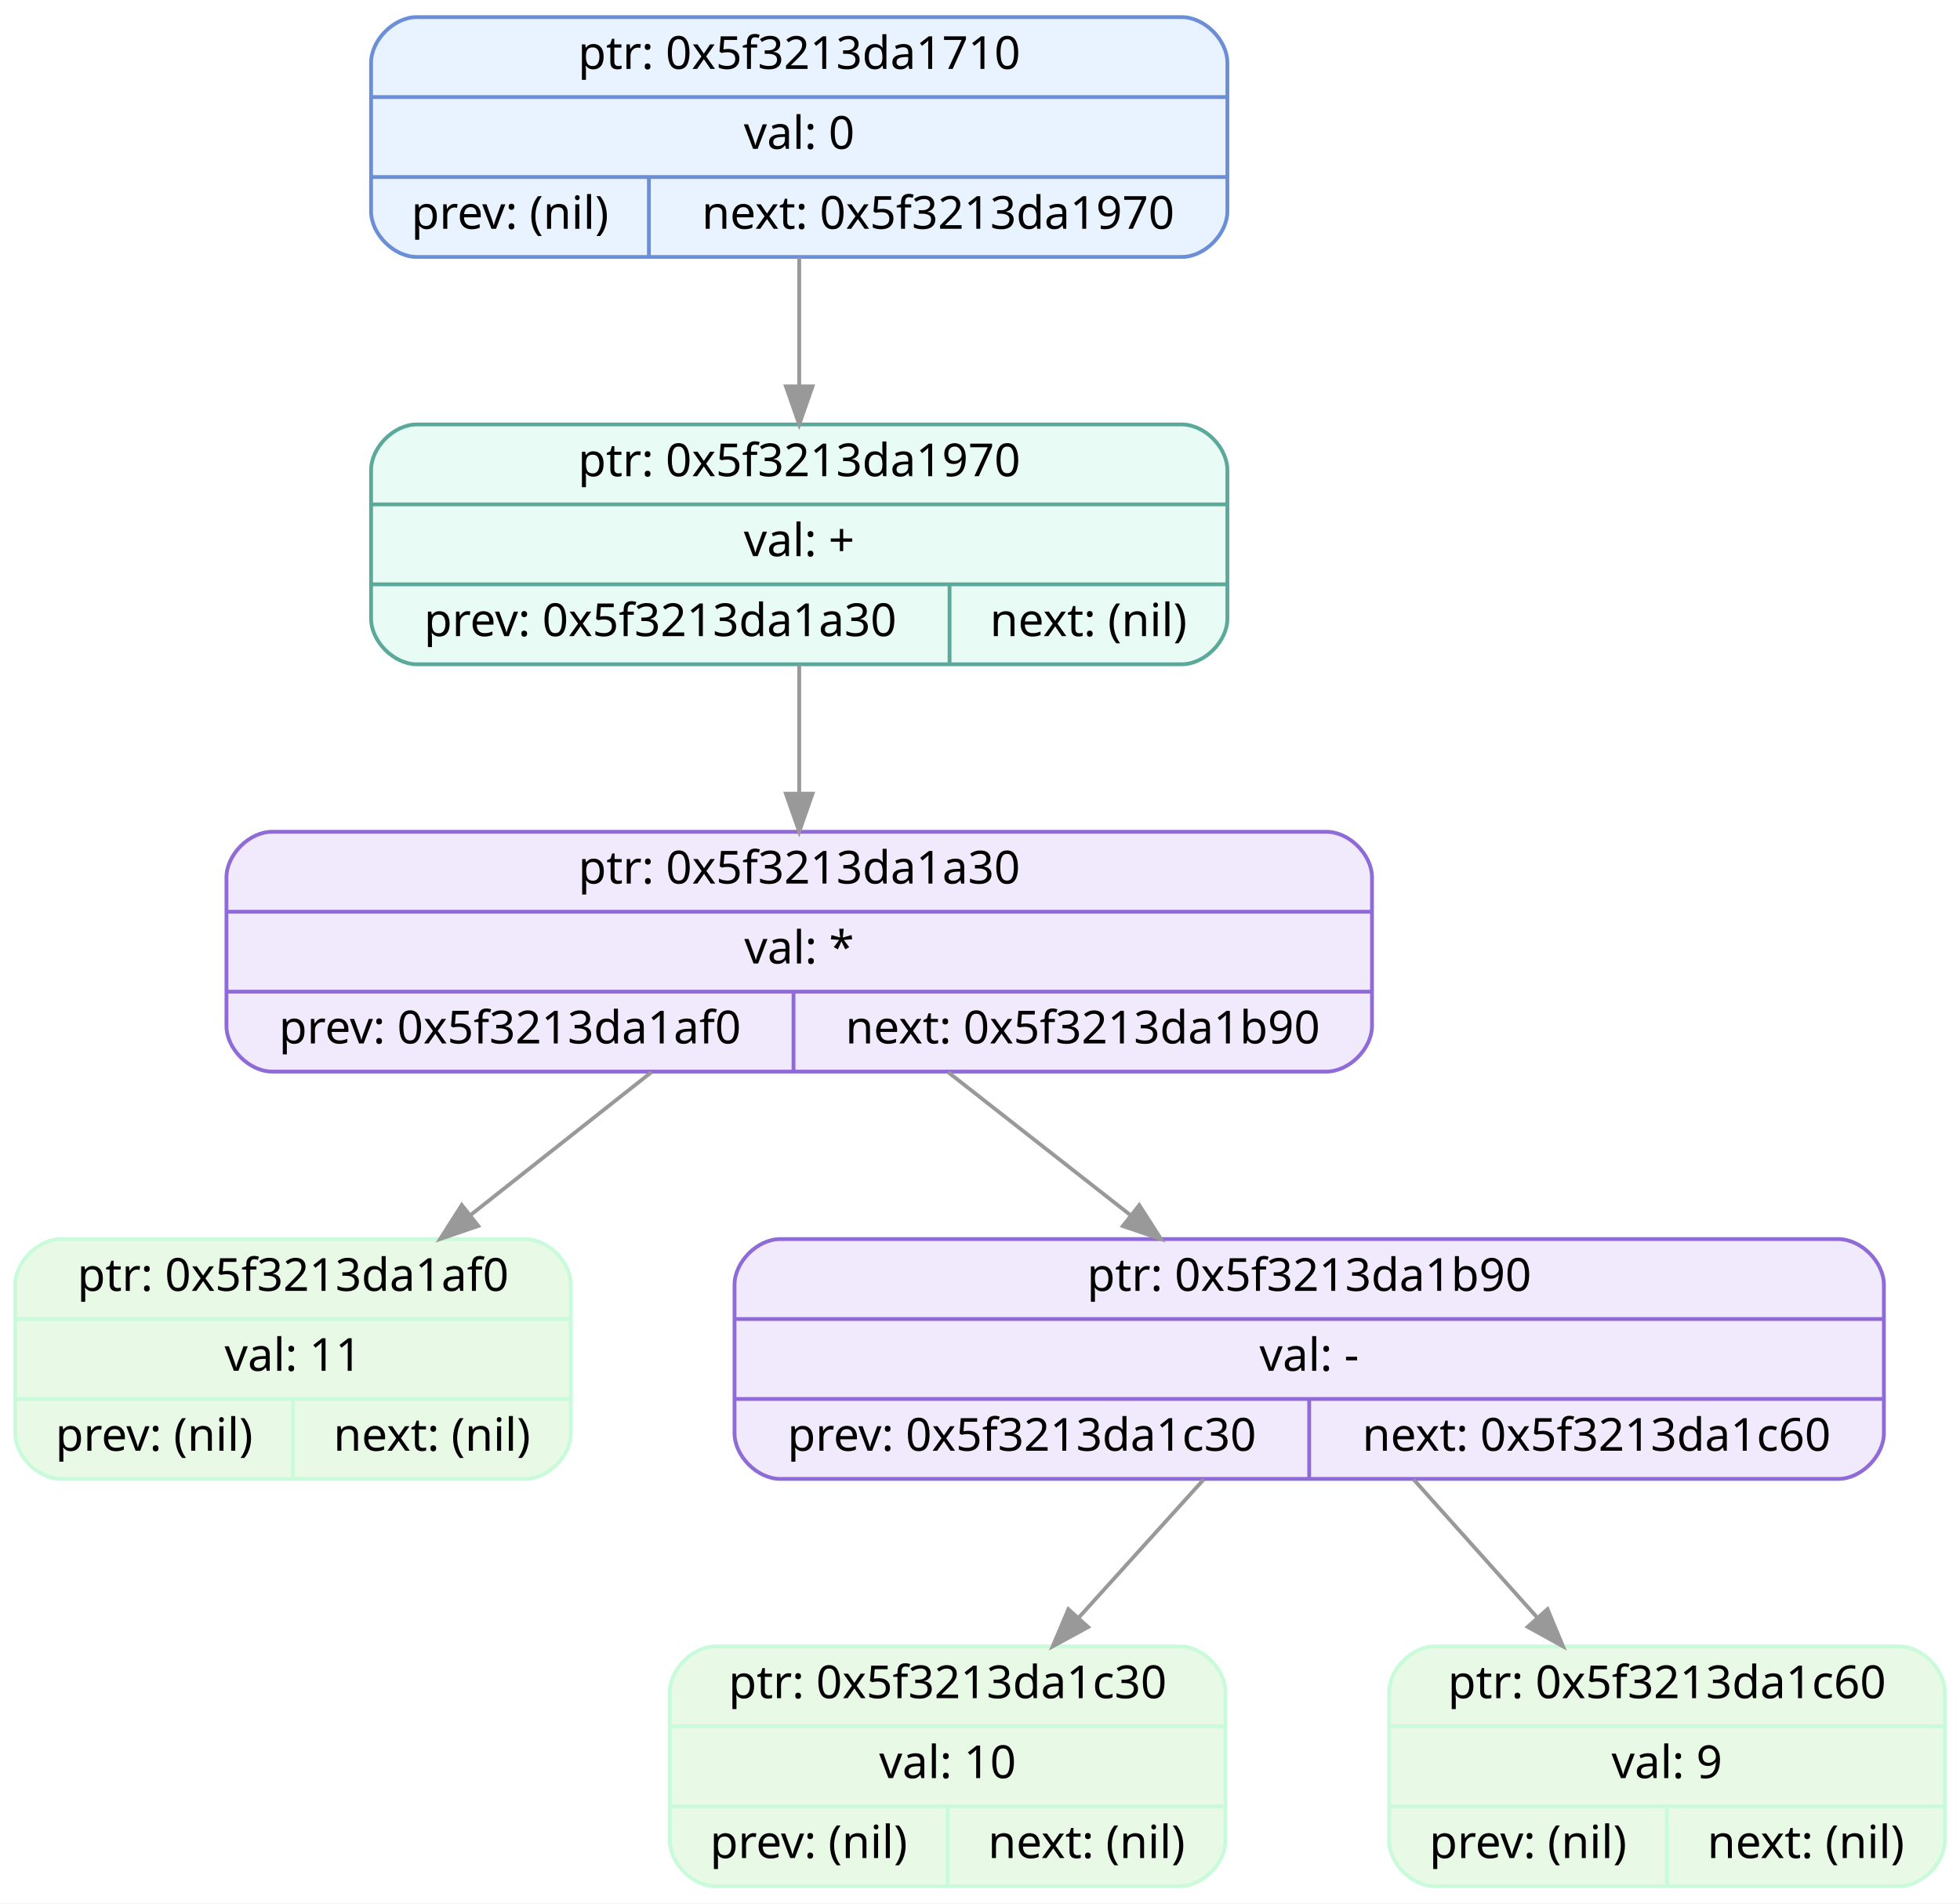
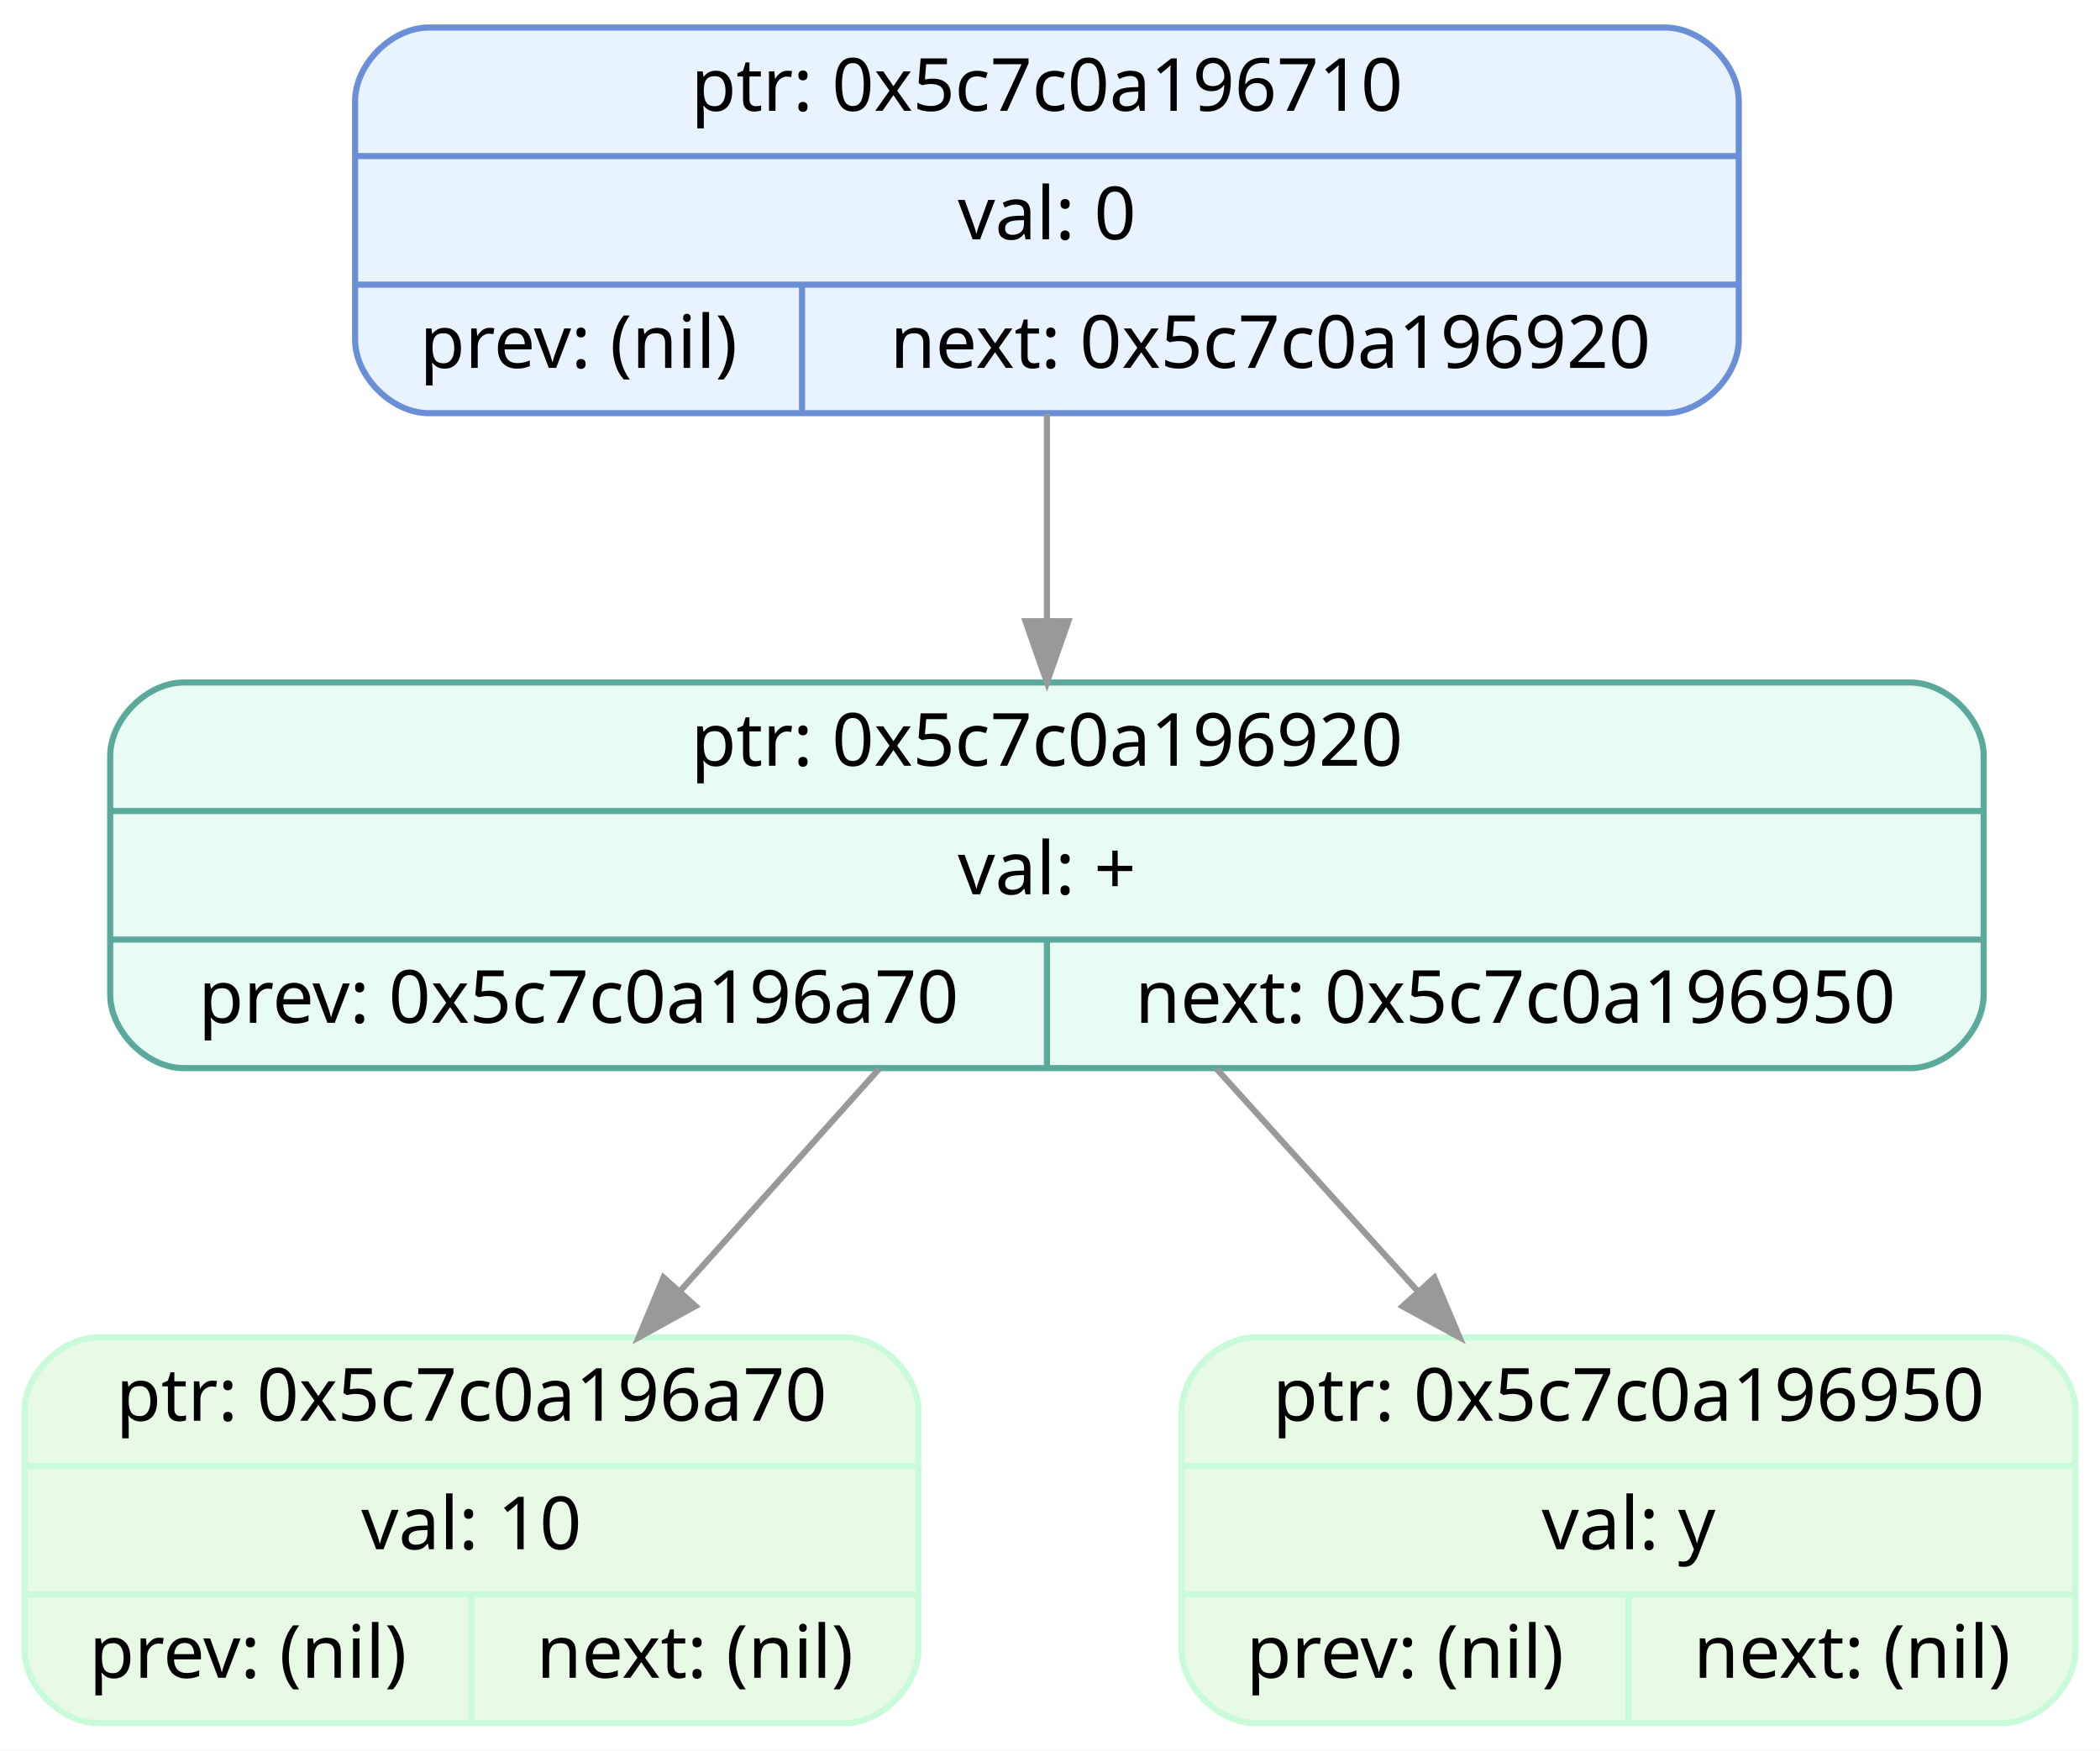
- <svg xmlns="http://www.w3.org/2000/svg" width="515pt" height="500pt" viewBox="0.00 0.00 515.00 500.00">
-   <g id="graph0" class="graph" transform="scale(1 1) rotate(0) translate(4 496)">
-     <polygon fill="white" stroke="transparent" points="-4,4 -4,-496 511,-496 511,4 -4,4" />
+ <svg xmlns="http://www.w3.org/2000/svg" width="343pt" height="286pt" viewBox="0.00 0.00 343.00 286.00">
+   <g id="graph0" class="graph" transform="scale(1 1) rotate(0) translate(4 282)">
+     <polygon fill="white" stroke="transparent" points="-4,4 -4,-282 339,-282 339,4 -4,4" />
    <g id="node1" class="node">
-       <path fill="#e9f2ff" stroke="#6b8fd6" d="M105.5,-428.5C105.5,-428.5 306.5,-428.5 306.5,-428.5 312.5,-428.5 318.5,-434.5 318.5,-440.5 318.5,-440.5 318.5,-479.5 318.5,-479.5 318.5,-485.5 312.5,-491.5 306.5,-491.5 306.5,-491.5 105.5,-491.5 105.5,-491.5 99.5,-491.5 93.5,-485.5 93.5,-479.5 93.5,-479.5 93.5,-440.5 93.5,-440.5 93.5,-434.5 99.5,-428.5 105.5,-428.5" />
-       <text text-anchor="middle" x="206" y="-477.9" font-family="Fira Mono" font-size="12.00">ptr: 0x5f3213da1710</text>
-       <polyline fill="none" stroke="#6b8fd6" points="93.5,-470.5 318.5,-470.5 " />
-       <text text-anchor="middle" x="206" y="-456.9" font-family="Fira Mono" font-size="12.00">val: 0</text>
-       <polyline fill="none" stroke="#6b8fd6" points="93.5,-449.5 318.5,-449.5 " />
-       <text text-anchor="middle" x="130" y="-435.9" font-family="Fira Mono" font-size="12.00">prev: (nil)</text>
-       <polyline fill="none" stroke="#6b8fd6" points="166.5,-428.5 166.5,-449.5 " />
-       <text text-anchor="middle" x="242.5" y="-435.9" font-family="Fira Mono" font-size="12.00">next: 0x5f3213da1970</text>
+       <path fill="#e9f2ff" stroke="#6b8fd6" d="M66,-214.5C66,-214.5 268,-214.5 268,-214.5 274,-214.5 280,-220.5 280,-226.5 280,-226.5 280,-265.5 280,-265.5 280,-271.5 274,-277.5 268,-277.5 268,-277.5 66,-277.5 66,-277.5 60,-277.5 54,-271.5 54,-265.5 54,-265.5 54,-226.5 54,-226.5 54,-220.5 60,-214.5 66,-214.5" />
+       <text text-anchor="middle" x="167" y="-263.9" font-family="Fira Mono" font-size="12.00">ptr: 0x5c7c0a196710</text>
+       <polyline fill="none" stroke="#6b8fd6" points="54,-256.5 280,-256.5 " />
+       <text text-anchor="middle" x="167" y="-242.9" font-family="Fira Mono" font-size="12.00">val: 0</text>
+       <polyline fill="none" stroke="#6b8fd6" points="54,-235.5 280,-235.5 " />
+       <text text-anchor="middle" x="90.5" y="-221.9" font-family="Fira Mono" font-size="12.00">prev: (nil)</text>
+       <polyline fill="none" stroke="#6b8fd6" points="127,-214.5 127,-235.5 " />
+       <text text-anchor="middle" x="203.5" y="-221.9" font-family="Fira Mono" font-size="12.00">next: 0x5c7c0a196920</text>
    </g>
    <g id="node2" class="node">
-       <path fill="#e9fbf5" stroke="#5aa99b" d="M105.5,-321.5C105.5,-321.5 306.5,-321.5 306.5,-321.5 312.5,-321.5 318.5,-327.5 318.5,-333.5 318.5,-333.5 318.5,-372.5 318.5,-372.5 318.5,-378.5 312.5,-384.5 306.5,-384.5 306.5,-384.5 105.5,-384.5 105.5,-384.5 99.5,-384.5 93.5,-378.5 93.5,-372.5 93.5,-372.5 93.5,-333.5 93.5,-333.5 93.5,-327.5 99.5,-321.5 105.5,-321.5" />
-       <text text-anchor="middle" x="206" y="-370.9" font-family="Fira Mono" font-size="12.00">ptr: 0x5f3213da1970</text>
-       <polyline fill="none" stroke="#5aa99b" points="93.5,-363.5 318.5,-363.5 " />
-       <text text-anchor="middle" x="206" y="-349.9" font-family="Fira Mono" font-size="12.00">val: +</text>
-       <polyline fill="none" stroke="#5aa99b" points="93.5,-342.5 318.5,-342.5 " />
-       <text text-anchor="middle" x="169.5" y="-328.9" font-family="Fira Mono" font-size="12.00">prev: 0x5f3213da1a30</text>
-       <polyline fill="none" stroke="#5aa99b" points="245.5,-321.5 245.5,-342.5 " />
-       <text text-anchor="middle" x="282" y="-328.9" font-family="Fira Mono" font-size="12.00">next: (nil)</text>
+       <path fill="#e9fbf5" stroke="#5aa99b" d="M26,-107.5C26,-107.5 308,-107.5 308,-107.5 314,-107.5 320,-113.5 320,-119.5 320,-119.5 320,-158.5 320,-158.5 320,-164.5 314,-170.5 308,-170.5 308,-170.5 26,-170.5 26,-170.5 20,-170.5 14,-164.5 14,-158.5 14,-158.5 14,-119.5 14,-119.5 14,-113.5 20,-107.5 26,-107.5" />
+       <text text-anchor="middle" x="167" y="-156.9" font-family="Fira Mono" font-size="12.00">ptr: 0x5c7c0a196920</text>
+       <polyline fill="none" stroke="#5aa99b" points="14,-149.5 320,-149.5 " />
+       <text text-anchor="middle" x="167" y="-135.9" font-family="Fira Mono" font-size="12.00">val: +</text>
+       <polyline fill="none" stroke="#5aa99b" points="14,-128.5 320,-128.5 " />
+       <text text-anchor="middle" x="90.5" y="-114.9" font-family="Fira Mono" font-size="12.00">prev: 0x5c7c0a196a70</text>
+       <polyline fill="none" stroke="#5aa99b" points="167,-107.5 167,-128.5 " />
+       <text text-anchor="middle" x="243.5" y="-114.9" font-family="Fira Mono" font-size="12.00">next: 0x5c7c0a196950</text>
    </g>
    <g id="edge1" class="edge">
-       <path fill="none" stroke="#999999" d="M206,-428.35C206,-417.78 206,-405.78 206,-394.54" />
-       <polygon fill="#999999" stroke="#999999" points="209.5,-394.51 206,-384.51 202.5,-394.51 209.5,-394.51" />
+       <path fill="none" stroke="#999999" d="M167,-214.35C167,-203.78 167,-191.78 167,-180.54" />
+       <polygon fill="#999999" stroke="#999999" points="170.5,-180.51 167,-170.51 163.5,-180.51 170.5,-180.51" />
    </g>
    <g id="node3" class="node">
-       <path fill="#f1eafd" stroke="#8e6bd6" d="M67.5,-214.5C67.5,-214.5 344.5,-214.5 344.5,-214.5 350.5,-214.5 356.5,-220.5 356.5,-226.5 356.5,-226.5 356.5,-265.5 356.5,-265.5 356.5,-271.5 350.5,-277.5 344.5,-277.5 344.5,-277.5 67.5,-277.5 67.5,-277.5 61.5,-277.5 55.5,-271.5 55.5,-265.5 55.5,-265.5 55.5,-226.5 55.5,-226.5 55.5,-220.5 61.5,-214.5 67.5,-214.5" />
-       <text text-anchor="middle" x="206" y="-263.9" font-family="Fira Mono" font-size="12.00">ptr: 0x5f3213da1a30</text>
-       <polyline fill="none" stroke="#8e6bd6" points="55.5,-256.5 356.5,-256.5 " />
-       <text text-anchor="middle" x="206" y="-242.9" font-family="Fira Mono" font-size="12.00">val: *</text>
-       <polyline fill="none" stroke="#8e6bd6" points="55.5,-235.5 356.5,-235.5 " />
-       <text text-anchor="middle" x="130" y="-221.9" font-family="Fira Mono" font-size="12.00">prev: 0x5f3213da1af0</text>
-       <polyline fill="none" stroke="#8e6bd6" points="204.5,-214.5 204.5,-235.5 " />
-       <text text-anchor="middle" x="280.5" y="-221.9" font-family="Fira Mono" font-size="12.00">next: 0x5f3213da1b90</text>
+       <path fill="#e8f9e5" stroke="#c9fbdb" d="M12,-0.5C12,-0.5 134,-0.5 134,-0.5 140,-0.5 146,-6.5 146,-12.5 146,-12.5 146,-51.5 146,-51.5 146,-57.5 140,-63.5 134,-63.5 134,-63.5 12,-63.5 12,-63.5 6,-63.5 0,-57.5 0,-51.5 0,-51.5 0,-12.5 0,-12.5 0,-6.5 6,-0.5 12,-0.5" />
+       <text text-anchor="middle" x="73" y="-49.9" font-family="Fira Mono" font-size="12.00">ptr: 0x5c7c0a196a70</text>
+       <polyline fill="none" stroke="#c9fbdb" points="0,-42.5 146,-42.5 " />
+       <text text-anchor="middle" x="73" y="-28.9" font-family="Fira Mono" font-size="12.00">val: 10</text>
+       <polyline fill="none" stroke="#c9fbdb" points="0,-21.5 146,-21.5 " />
+       <text text-anchor="middle" x="36.5" y="-7.9" font-family="Fira Mono" font-size="12.00">prev: (nil)</text>
+       <polyline fill="none" stroke="#c9fbdb" points="73,-0.5 73,-21.5 " />
+       <text text-anchor="middle" x="109.5" y="-7.9" font-family="Fira Mono" font-size="12.00">next: (nil)</text>
    </g>
    <g id="edge2" class="edge">
-       <path fill="none" stroke="#999999" d="M206,-321.35C206,-310.78 206,-298.78 206,-287.54" />
-       <polygon fill="#999999" stroke="#999999" points="209.5,-287.51 206,-277.51 202.5,-287.51 209.5,-287.51" />
+       <path fill="none" stroke="#999999" d="M139.56,-107.35C129.42,-96.03 117.81,-83.06 107.15,-71.15" />
+       <polygon fill="#999999" stroke="#999999" points="109.59,-68.63 100.31,-63.51 104.38,-73.29 109.59,-68.63" />
    </g>
    <g id="node4" class="node">
-       <path fill="#e8f9e5" stroke="#c9fbdb" d="M12,-107.5C12,-107.5 134,-107.5 134,-107.5 140,-107.5 146,-113.5 146,-119.5 146,-119.5 146,-158.5 146,-158.5 146,-164.5 140,-170.5 134,-170.5 134,-170.5 12,-170.5 12,-170.5 6,-170.5 0,-164.5 0,-158.5 0,-158.5 0,-119.5 0,-119.5 0,-113.5 6,-107.5 12,-107.5" />
-       <text text-anchor="middle" x="73" y="-156.9" font-family="Fira Mono" font-size="12.00">ptr: 0x5f3213da1af0</text>
-       <polyline fill="none" stroke="#c9fbdb" points="0,-149.5 146,-149.5 " />
-       <text text-anchor="middle" x="73" y="-135.9" font-family="Fira Mono" font-size="12.00">val: 11</text>
-       <polyline fill="none" stroke="#c9fbdb" points="0,-128.5 146,-128.5 " />
-       <text text-anchor="middle" x="36.5" y="-114.9" font-family="Fira Mono" font-size="12.00">prev: (nil)</text>
-       <polyline fill="none" stroke="#c9fbdb" points="73,-107.5 73,-128.5 " />
-       <text text-anchor="middle" x="109.5" y="-114.9" font-family="Fira Mono" font-size="12.00">next: (nil)</text>
+       <path fill="#e8f9e5" stroke="#c9fbdb" d="M201,-0.5C201,-0.5 323,-0.5 323,-0.5 329,-0.5 335,-6.5 335,-12.5 335,-12.5 335,-51.5 335,-51.5 335,-57.5 329,-63.5 323,-63.5 323,-63.5 201,-63.5 201,-63.5 195,-63.5 189,-57.5 189,-51.5 189,-51.5 189,-12.5 189,-12.5 189,-6.5 195,-0.5 201,-0.5" />
+       <text text-anchor="middle" x="262" y="-49.9" font-family="Fira Mono" font-size="12.00">ptr: 0x5c7c0a196950</text>
+       <polyline fill="none" stroke="#c9fbdb" points="189,-42.5 335,-42.5 " />
+       <text text-anchor="middle" x="262" y="-28.9" font-family="Fira Mono" font-size="12.00">val: y</text>
+       <polyline fill="none" stroke="#c9fbdb" points="189,-21.5 335,-21.5 " />
+       <text text-anchor="middle" x="225.5" y="-7.9" font-family="Fira Mono" font-size="12.00">prev: (nil)</text>
+       <polyline fill="none" stroke="#c9fbdb" points="262,-0.5 262,-21.5 " />
+       <text text-anchor="middle" x="298.5" y="-7.9" font-family="Fira Mono" font-size="12.00">next: (nil)</text>
    </g>
    <g id="edge3" class="edge">
-       <path fill="none" stroke="#999999" d="M167.17,-214.35C152.29,-202.59 135.15,-189.06 119.61,-176.79" />
-       <polygon fill="#999999" stroke="#999999" points="121.66,-173.96 111.64,-170.51 117.33,-179.45 121.66,-173.96" />
-     </g>
-     <g id="node5" class="node">
-       <path fill="#f1eafd" stroke="#8e6bd6" d="M201,-107.5C201,-107.5 479,-107.5 479,-107.5 485,-107.5 491,-113.5 491,-119.5 491,-119.5 491,-158.5 491,-158.5 491,-164.5 485,-170.5 479,-170.5 479,-170.5 201,-170.5 201,-170.5 195,-170.5 189,-164.5 189,-158.5 189,-158.5 189,-119.5 189,-119.5 189,-113.5 195,-107.5 201,-107.5" />
-       <text text-anchor="middle" x="340" y="-156.9" font-family="Fira Mono" font-size="12.00">ptr: 0x5f3213da1b90</text>
-       <polyline fill="none" stroke="#8e6bd6" points="189,-149.5 491,-149.5 " />
-       <text text-anchor="middle" x="340" y="-135.9" font-family="Fira Mono" font-size="12.00">val: -</text>
-       <polyline fill="none" stroke="#8e6bd6" points="189,-128.5 491,-128.5 " />
-       <text text-anchor="middle" x="264.5" y="-114.9" font-family="Fira Mono" font-size="12.00">prev: 0x5f3213da1c30</text>
-       <polyline fill="none" stroke="#8e6bd6" points="340,-107.5 340,-128.5 " />
-       <text text-anchor="middle" x="415.5" y="-114.9" font-family="Fira Mono" font-size="12.00">next: 0x5f3213da1c60</text>
-     </g>
-     <g id="edge4" class="edge">
-       <path fill="none" stroke="#999999" d="M245.12,-214.35C260.12,-202.59 277.38,-189.06 293.04,-176.79" />
-       <polygon fill="#999999" stroke="#999999" points="295.35,-179.43 301.06,-170.51 291.03,-173.92 295.35,-179.43" />
-     </g>
-     <g id="node6" class="node">
-       <path fill="#e8f9e5" stroke="#c9fbdb" d="M184,-0.5C184,-0.5 306,-0.5 306,-0.5 312,-0.5 318,-6.5 318,-12.5 318,-12.5 318,-51.5 318,-51.5 318,-57.5 312,-63.5 306,-63.5 306,-63.5 184,-63.5 184,-63.5 178,-63.5 172,-57.5 172,-51.5 172,-51.5 172,-12.5 172,-12.5 172,-6.5 178,-0.5 184,-0.5" />
-       <text text-anchor="middle" x="245" y="-49.9" font-family="Fira Mono" font-size="12.00">ptr: 0x5f3213da1c30</text>
-       <polyline fill="none" stroke="#c9fbdb" points="172,-42.5 318,-42.5 " />
-       <text text-anchor="middle" x="245" y="-28.9" font-family="Fira Mono" font-size="12.00">val: 10</text>
-       <polyline fill="none" stroke="#c9fbdb" points="172,-21.5 318,-21.5 " />
-       <text text-anchor="middle" x="208.5" y="-7.9" font-family="Fira Mono" font-size="12.00">prev: (nil)</text>
-       <polyline fill="none" stroke="#c9fbdb" points="245,-0.5 245,-21.5 " />
-       <text text-anchor="middle" x="281.5" y="-7.9" font-family="Fira Mono" font-size="12.00">next: (nil)</text>
-     </g>
-     <g id="edge5" class="edge">
-       <path fill="none" stroke="#999999" d="M312.27,-107.35C302.02,-96.03 290.29,-83.06 279.52,-71.15" />
-       <polygon fill="#999999" stroke="#999999" points="281.91,-68.58 272.6,-63.51 276.72,-73.27 281.91,-68.58" />
-     </g>
-     <g id="node7" class="node">
-       <path fill="#e8f9e5" stroke="#c9fbdb" d="M373,-0.5C373,-0.5 495,-0.5 495,-0.5 501,-0.5 507,-6.5 507,-12.5 507,-12.5 507,-51.5 507,-51.5 507,-57.5 501,-63.5 495,-63.5 495,-63.5 373,-63.5 373,-63.5 367,-63.5 361,-57.5 361,-51.5 361,-51.5 361,-12.5 361,-12.5 361,-6.5 367,-0.5 373,-0.5" />
-       <text text-anchor="middle" x="434" y="-49.9" font-family="Fira Mono" font-size="12.00">ptr: 0x5f3213da1c60</text>
-       <polyline fill="none" stroke="#c9fbdb" points="361,-42.5 507,-42.5 " />
-       <text text-anchor="middle" x="434" y="-28.9" font-family="Fira Mono" font-size="12.00">val: 9</text>
-       <polyline fill="none" stroke="#c9fbdb" points="361,-21.5 507,-21.5 " />
-       <text text-anchor="middle" x="397.5" y="-7.9" font-family="Fira Mono" font-size="12.00">prev: (nil)</text>
-       <polyline fill="none" stroke="#c9fbdb" points="434,-0.5 434,-21.5 " />
-       <text text-anchor="middle" x="470.5" y="-7.9" font-family="Fira Mono" font-size="12.00">next: (nil)</text>
-     </g>
-     <g id="edge6" class="edge">
-       <path fill="none" stroke="#999999" d="M367.44,-107.35C377.58,-96.03 389.19,-83.06 399.85,-71.15" />
-       <polygon fill="#999999" stroke="#999999" points="402.62,-73.29 406.69,-63.51 397.41,-68.63 402.62,-73.29" />
+       <path fill="none" stroke="#999999" d="M194.73,-107.35C204.98,-96.03 216.71,-83.06 227.48,-71.15" />
+       <polygon fill="#999999" stroke="#999999" points="230.28,-73.27 234.4,-63.51 225.09,-68.58 230.28,-73.27" />
    </g>
  </g>
</svg>
